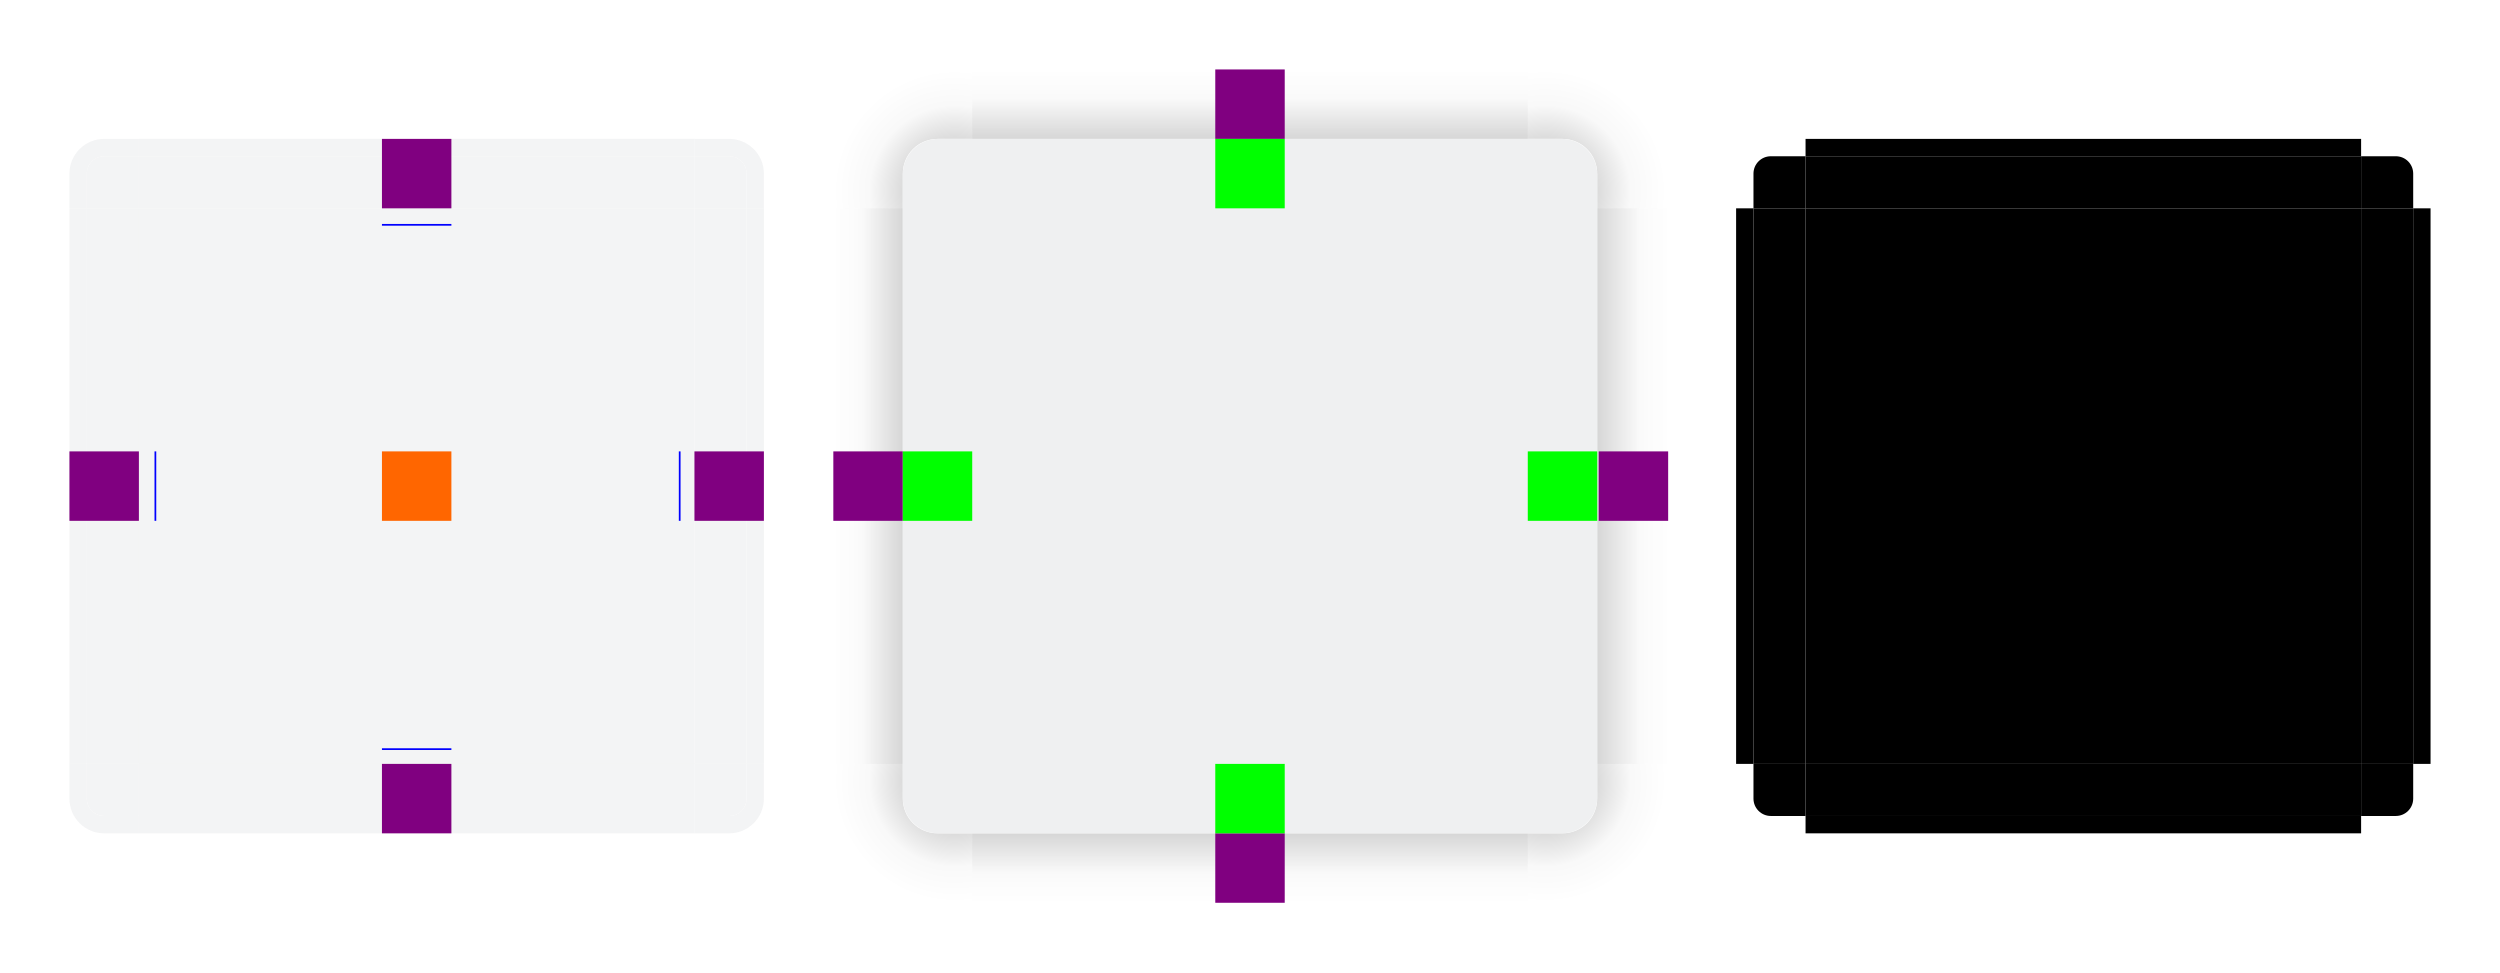
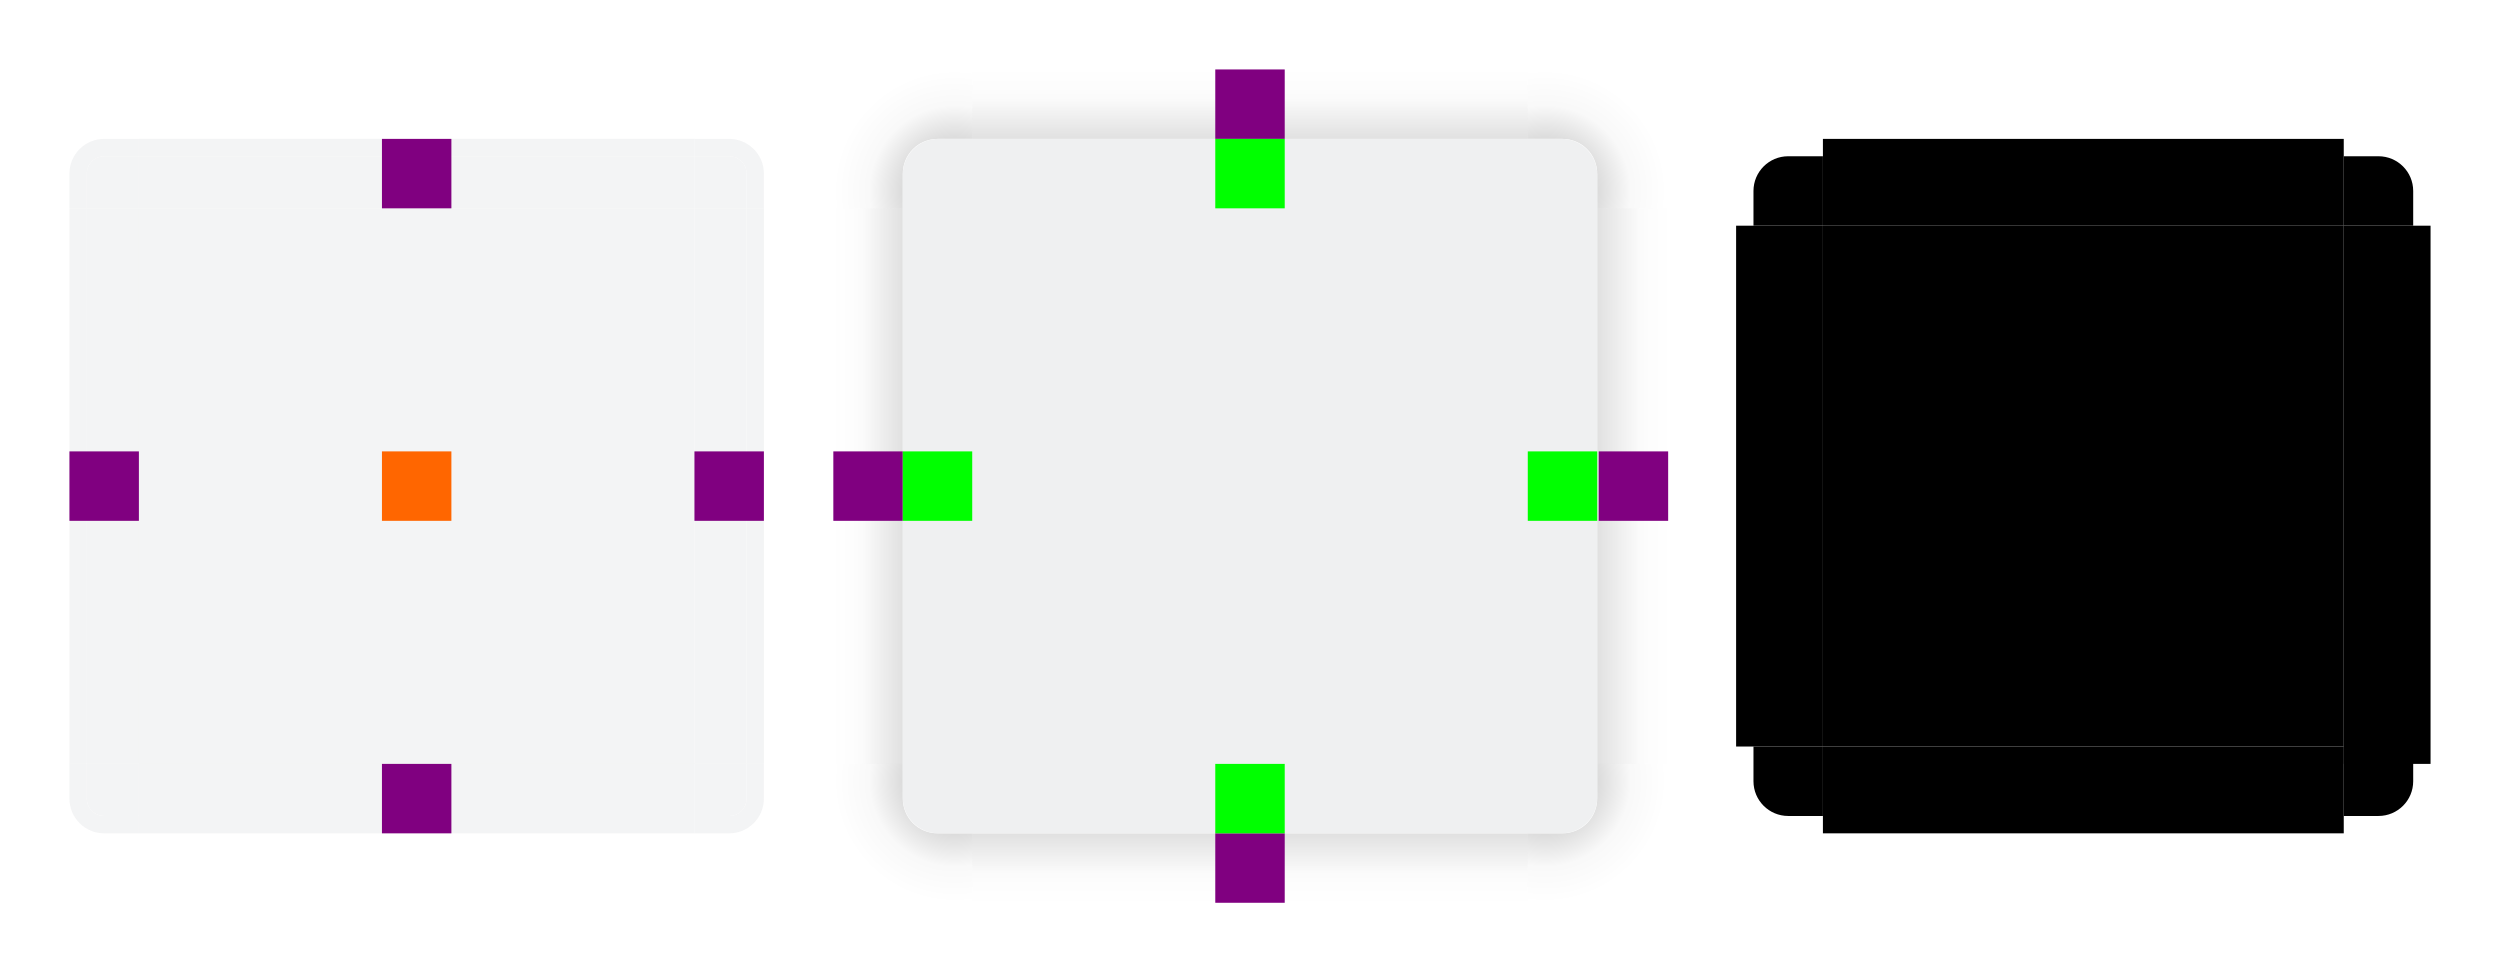
<svg xmlns="http://www.w3.org/2000/svg" xmlns:xlink="http://www.w3.org/1999/xlink" width="144" height="56" viewBox="0 0 144 56">
  <defs>
    <style id="current-color-scheme" type="text/css">
   .ColorScheme-Background { color: #eff0f1; }
   .ColorScheme-Text       { color: #7d7d7d; }
  </style>
    <linearGradient id="shadow-corner" gradientUnits="userSpaceOnUse">
      <stop offset="0" />
-       <stop style="stop-opacity:.2" offset=".286" />
-       <stop style="stop-opacity:.1" offset=".524" />
-       <stop style="stop-opacity:.05" offset=".643" />
-       <stop style="stop-opacity:.025" offset=".702" />
-       <stop style="stop-opacity:0" offset="1" />
+       <stop stop-opacity=".2" offset=".286" />
+       <stop stop-opacity=".1" offset=".524" />
+       <stop stop-opacity=".05" offset=".643" />
+       <stop stop-opacity=".025" offset=".702" />
+       <stop stop-opacity="0" offset="1" />
    </linearGradient>
    <linearGradient id="shadow-side" gradientUnits="userSpaceOnUse">
-       <stop style="stop-opacity:.2" offset="0" />
-       <stop style="stop-opacity:.1" offset=".333" />
-       <stop style="stop-opacity:.05" offset=".5" />
-       <stop style="stop-opacity:.025" offset=".583" />
-       <stop style="stop-opacity:0" offset="1" />
+       <stop stop-opacity=".2" offset="0" />
+       <stop stop-opacity=".1" offset=".333" />
+       <stop stop-opacity=".05" offset=".5" />
+       <stop stop-opacity=".025" offset=".583" />
+       <stop stop-opacity="0" offset="1" />
    </linearGradient>
-     <linearGradient id="linearGradient19" x1="24" x2="20" y1="36" y2="36" gradientUnits="userSpaceOnUse" xlink:href="#shadow-side" />
-     <radialGradient id="radialGradient23" cx="100.5" cy="47.5" r="4" gradientTransform="matrix(0 -1.75 1.75 0 15.875 222.88)" gradientUnits="userSpaceOnUse" xlink:href="#shadow-corner" />
-     <radialGradient id="radialGradient25" cx="133" cy="47" r="4" gradientTransform="matrix(1.75 3.75e-7 -4.0042e-7 1.75 -171.75 -63.25)" gradientUnits="userSpaceOnUse" xlink:href="#shadow-corner" />
-     <radialGradient id="radialGradient26" cx="132.5" cy="79" r="4" gradientTransform="matrix(0 1.75 -1.75 0 199.25 -178.88)" gradientUnits="userSpaceOnUse" xlink:href="#shadow-corner" />
-     <radialGradient id="radialGradient24" cx="100.5" cy="79.5" r="4" gradientTransform="matrix(-1.75 0 0 -1.75 202.88 192.12)" gradientUnits="userSpaceOnUse" xlink:href="#shadow-corner" />
-     <linearGradient id="linearGradient8" x1="44" x2="44" y1="16" y2="12" gradientUnits="userSpaceOnUse" xlink:href="#shadow-side" />
-     <linearGradient id="linearGradient16" x1="64" x2="68.172" y1="36" y2="36" gradientUnits="userSpaceOnUse" xlink:href="#shadow-side" />
-     <linearGradient id="linearGradient10" x1="44" x2="44" y1="56" y2="60" gradientUnits="userSpaceOnUse" xlink:href="#shadow-side" />
+     <linearGradient id="gradient-left" x1="24" x2="20" y1="36" y2="36" gradientTransform="translate(28,-8)" gradientUnits="userSpaceOnUse" xlink:href="#shadow-side" />
+     <radialGradient id="gradient-topleft" cx="100.5" cy="47.5" r="4" gradientTransform="matrix(0,-1.75,1.75,0,-28.125,186.88)" gradientUnits="userSpaceOnUse" xlink:href="#shadow-corner" />
+     <radialGradient id="gradient-topright" cx="133" cy="47" r="4" gradientTransform="matrix(1.75,3.75e-7,-4.0042e-7,1.75,-143.75,-71.25)" gradientUnits="userSpaceOnUse" xlink:href="#shadow-corner" />
+     <radialGradient id="gradient-bottomright" cx="132.5" cy="79" r="4" gradientTransform="matrix(0,1.75,-1.75,0,227.25,-186.88)" gradientUnits="userSpaceOnUse" xlink:href="#shadow-corner" />
+     <radialGradient id="gradient-bottomleft" cx="100.5" cy="79.5" r="4" gradientTransform="matrix(-1.75,0,0,-1.75,230.88,184.12)" gradientUnits="userSpaceOnUse" xlink:href="#shadow-corner" />
+     <linearGradient id="gradient-top" x1="44" x2="44" y1="16" y2="12" gradientTransform="translate(28,-8)" gradientUnits="userSpaceOnUse" xlink:href="#shadow-side" />
+     <linearGradient id="gradient-right" x1="64" x2="68.172" y1="36" y2="36" gradientTransform="translate(28,-8)" gradientUnits="userSpaceOnUse" xlink:href="#shadow-side" />
+     <linearGradient id="gradient-bottom" x1="44" x2="44" y1="56" y2="60" gradientTransform="translate(28,-8)" gradientUnits="userSpaceOnUse" xlink:href="#shadow-side" />
  </defs>
-   <g id="normal" transform="translate(-20,-8)">
+   <g id="normal">
    <g id="center" class="ColorScheme-Background" fill="currentColor" opacity=".75">
-       <rect x="28" y="20" width="32" height="32" />
+       <rect x="8" y="12" width="32" height="32" />
    </g>
    <g id="topleft" class="ColorScheme-Background" fill="currentColor" opacity=".75">
-       <path d="m26 17a1 1 0 0 0-1 1v2h3v-3h-1z" />
-       <path d="m26 16a2 2 0 0 0-2 2v2h1v-2a1 1 0 0 1 1-1h2v-1z" />
+       <path d="m6 9a1 1 0 0 0-1 1v2h3v-3h-1z" />
+       <path d="m6 8a2 2 0 0 0-2 2v2h1v-2a1 1 0 0 1 1-1h2v-1z" />
    </g>
    <g id="topright" class="ColorScheme-Background" fill="currentColor" opacity=".75">
-       <path d="m63 18a1 1 0 0 0-1-1h-2v3h3v-1z" />
-       <path d="m64 18a2 2 0 0 0-2-2h-2v1h2a1 1 0 0 1 1 1v2h1z" />
+       <path d="m43 10a1 1 0 0 0-1-1h-2v3h3v-1z" />
+       <path d="m44 10a2 2 0 0 0-2-2h-2v1h2a1 1 0 0 1 1 1v2h1z" />
+     </g>
+     <g id="bottomleft" class="ColorScheme-Background" fill="currentColor" opacity=".75">
+       <path d="m5 46a1 1 0 0 0 1 1h2v-3h-3v1z" />
+       <path d="m4 46a2 2 0 0 0 2 2h2v-1h-2a1 1 0 0 1-1-1v-2h-1z" />
    </g>
    <g id="bottomright" class="ColorScheme-Background" fill="currentColor" opacity=".75">
-       <path d="m62 55a1 1 0 0 0 1-1v-2h-3v3h1z" />
-       <path d="m62 56a2 2 0 0 0 2-2v-2h-1v2a1 1 0 0 1-1 1h-2v1z" />
-     </g>
-     <g id="bottomleft" class="ColorScheme-Background" fill="currentColor" opacity=".75">
-       <path d="m25 54a1 1 0 0 0 1 1h2v-3h-3v1z" />
-       <path d="m24 54a2 2 0 0 0 2 2h2v-1h-2a1 1 0 0 1-1-1v-2h-1z" />
+       <path d="m42 47a1 1 0 0 0 1-1v-2h-3v3h1z" />
+       <path d="m42 48a2 2 0 0 0 2-2v-2h-1v2a1 1 0 0 1-1 1h-2v1z" />
    </g>
    <g id="top" class="ColorScheme-Background" fill="currentColor" opacity=".75">
-       <rect x="28" y="17" width="32" height="3" />
-       <rect x="28" y="16" width="32" height="1" />
+       <rect x="8" y="9" width="32" height="3" />
+       <rect x="8" y="8" width="32" height="1" />
    </g>
    <g id="left" class="ColorScheme-Background" fill="currentColor" opacity=".75">
-       <rect x="25" y="20" width="3" height="32" />
-       <rect x="24" y="20" width="1" height="32" />
+       <rect x="5" y="12" width="3" height="32" />
+       <rect x="4" y="12" width="1" height="32" />
    </g>
    <g id="right" class="ColorScheme-Background" fill="currentColor" opacity=".75">
-       <rect x="60" y="20" width="3" height="32" />
-       <rect x="63" y="20" width="1" height="32" />
+       <rect x="40" y="12" width="3" height="32" />
+       <rect x="43" y="12" width="1" height="32" />
    </g>
    <g id="bottom" class="ColorScheme-Background" fill="currentColor" opacity=".75">
-       <rect x="28" y="52" width="32" height="3" />
-       <rect x="28" y="55" width="32" height="1" />
+       <rect x="8" y="44" width="32" height="3" />
+       <rect x="8" y="47" width="32" height="1" />
    </g>
-     <rect id="hint-tile-center" x="42" y="34" width="4" height="4" fill="#f60" />
-     <rect id="hint-top-margin" x="42" y="16" width="4" height="4" fill="#800080" />
-     <rect id="hint-bottom-margin" x="42" y="52" width="4" height="4" fill="#800080" />
-     <rect id="hint-left-margin" x="24" y="34" width="4" height="4" fill="#800080" />
-     <rect id="hint-right-margin" x="60" y="34" width="4" height="4" fill="#800080" />
-     <rect id="hint-left-inset" x="28.9" y="34" width=".1" height="4" fill="#00f" />
-     <rect id="hint-right-inset" x="59.1" y="34" width=".1" height="4" fill="#00f" />
-     <rect id="hint-top-inset" transform="rotate(90)" x="20.9" y="-46" width=".1" height="4" fill="#00f" />
-     <rect id="hint-bottom-inset" transform="rotate(90)" x="51.1" y="-46" width=".1" height="4" fill="#00f" />
+     <rect id="hint-tile-center" x="22" y="26" width="4" height="4" fill="#f60" />
+     <rect id="hint-top-margin" x="22" y="8" width="4" height="4" fill="#800080" />
+     <rect id="hint-left-margin" x="4" y="26" width="4" height="4" fill="#800080" />
+     <rect id="hint-right-margin" x="40" y="26" width="4" height="4" fill="#800080" />
+     <rect id="hint-bottom-margin" x="22" y="44" width="4" height="4" fill="#800080" />
+     <rect id="hint-top-inset" x="22" y="8" width="4" height="1e-8" fill="#00f" />
+     <rect id="hint-left-inset" x="4" y="26" width="1e-8" height="4" fill="#00f" />
+     <rect id="hint-right-inset" x="44" y="26" width="1e-8" height="4" fill="#00f" />
+     <rect id="hint-bottom-inset" x="22" y="48" width="4" height="1e-8" fill="#00f" />
  </g>
-   <g id="mask" transform="translate(20,-8)">
-     <g id="mask-center" transform="translate(56)">
-       <rect x="28" y="20" width="32" height="32" />
-     </g>
-     <g id="mask-topleft" transform="translate(56)">
-       <path d="m26 17a1 1 0 0 0-1 1v2h3v-3h-1z" />
-     </g>
-     <g id="mask-topright" transform="translate(56)">
-       <path d="m63 18a1 1 0 0 0-1-1h-2v3h3v-1z" />
-     </g>
-     <g id="mask-bottomright" transform="translate(56)">
-       <path d="m62 55a1 1 0 0 0 1-1v-2h-3v3h1z" />
-     </g>
-     <g id="mask-bottomleft" transform="translate(56)">
-       <path d="m25 54a1 1 0 0 0 1 1h2v-3h-3v1z" />
-     </g>
-     <g id="mask-top" transform="translate(56)">
-       <rect x="28" y="17" width="32" height="3" />
-       <rect x="28" y="16" width="32" height="1" />
-     </g>
-     <g id="mask-left" transform="translate(56)">
-       <rect x="25" y="20" width="3" height="32" />
-       <rect x="24" y="20" width="1" height="32" />
-     </g>
-     <g id="mask-right" transform="translate(56)">
-       <rect x="60" y="20" width="3" height="32" />
-       <rect x="63" y="20" width="1" height="32" />
-     </g>
-     <g id="mask-bottom" transform="translate(56)">
-       <rect x="28" y="52" width="32" height="3" />
-       <rect x="28" y="55" width="32" height="1" />
-     </g>
+   <g id="mask">
+     <rect id="mask-center" x="105" y="13" width="30" height="30" />
+     <path id="mask-topleft" d="m103 9h2v4h-4v-2a2 2 0 0 1 2-2z" />
+     <path id="mask-topright" d="m135 9h2a2 2 0 0 1 2 2v2h-4z" />
+     <path id="mask-bottomleft" d="m101 43h4v4h-2a2 2 0 0 1-2-2z" />
+     <path id="mask-bottomright" d="m135 43h4v2a2 2 0 0 1-2 2h-2z" />
+     <rect id="mask-top" x="105" y="8" width="30" height="5" />
+     <rect id="mask-left" x="100" y="13" width="5" height="30" />
+     <rect id="mask-right" x="135" y="13" width="5" height="31" />
+     <rect id="mask-bottom" x="105" y="43" width="30" height="5" />
  </g>
-   <g id="shadow" transform="translate(0,-39)">
-     <g id="shadow-center" transform="translate(28,31)">
-       <rect x="28" y="20" width="32" height="32" fill="none" />
-     </g>
-     <g id="shadow-topleft" transform="translate(28,31)">
-       <path transform="translate(-72,-28)" d="m95.131 40c-1.734 0-3.131 1.397-3.131 3.131v4.869h4v-2c0-1.108 0.892-2 2-2h2v-4z" fill="url(#radialGradient23)" />
-       <path d="m26 17a1 1 0 0 0-1 1v2h3v-3h-1z" fill="none" />
-       <path d="m26 16a2 2 0 0 0-2 2v2h1v-2a1 1 0 0 1 1-1h2v-1z" fill="none" />
-     </g>
-     <g id="shadow-topright" transform="translate(28,31)">
-       <path d="m60 12v4h2c1.108 0 2 0.892 2 2v2h4v-4.869c0-1.734-1.397-3.131-3.131-3.131z" fill="url(#radialGradient25)" />
-       <path d="m63 18a1 1 0 0 0-1-1h-2v3h3v-1z" fill="none" />
-       <path d="m64 18a2 2 0 0 0-2-2h-2v1h2a1 1 0 0 1 1 1v2h1z" fill="none" />
-     </g>
-     <g id="shadow-bottomright" transform="translate(28,31)">
-       <path d="m64 52v2c0 1.108-0.892 2-2 2h-2v4h4.869c1.734 0 3.131-1.397 3.131-3.131v-4.869z" fill="url(#radialGradient26)" />
-       <path d="m62 55a1 1 0 0 0 1-1v-2h-3v3h1z" fill="none" />
-       <path d="m62 56a2 2 0 0 0 2-2v-2h-1v2a1 1 0 0 1-1 1h-2v1z" fill="none" />
-     </g>
-     <g id="shadow-bottomleft" transform="translate(28,31)">
-       <path d="m20 52v4.869c0 1.734 1.397 3.131 3.131 3.131h4.869v-4h-2c-1.108 0-2-0.892-2-2v-2z" fill="url(#radialGradient24)" />
-       <path d="m25 54a1 1 0 0 0 1 1h2v-3h-3v1z" fill="none" />
-       <path d="m24 54a2 2 0 0 0 2 2h2v-1h-2a1 1 0 0 1-1-1v-2h-1z" fill="none" />
-     </g>
-     <g id="shadow-top" transform="translate(28,31)">
-       <rect x="28" y="12" width="32" height="4" fill="url(#linearGradient8)" opacity=".8" />
-       <rect x="28" y="17" width="32" height="3" fill="none" />
-       <rect x="28" y="16" width="32" height="1" fill="none" />
-     </g>
-     <g id="shadow-left" transform="translate(28,31)">
-       <rect x="25" y="20" width="3" height="32" fill="none" />
-       <rect x="24" y="20" width="1" height="32" fill="none" />
-       <rect x="20" y="20" width="4" height="32" fill="url(#linearGradient19)" opacity=".8" />
-     </g>
-     <g id="shadow-right" transform="translate(28,31)">
-       <rect x="60" y="20" width="3" height="32" fill="none" />
-       <rect x="63" y="20" width="1" height="32" fill="none" />
-       <rect x="64" y="20" width="4.172" height="32" fill="url(#linearGradient16)" opacity=".8" />
-     </g>
-     <g id="shadow-bottom" transform="translate(28,31)">
-       <rect x="28" y="52" width="32" height="3" fill="none" />
-       <rect x="28" y="55" width="32" height="1" fill="none" />
-       <rect x="28" y="56" width="32" height="4" fill="url(#linearGradient10)" opacity=".8" />
-     </g>
-     <rect id="panel-placeholder" class="ColorScheme-Background" x="52" y="47" width="40" height="40" ry="2.051" fill="currentColor" />
-     <rect id="shadow-hint-top-margin" x="70" y="43" width="4" height="4" fill="#800080" />
-     <rect id="shadow-hint-bottom-margin" x="70" y="87" width="4" height="4" fill="#800080" />
-     <rect id="shadow-hint-right-margin" x="92.086" y="65" width="4" height="4" fill="#800080" />
-     <rect id="shadow-hint-left-margin" x="48" y="65" width="4" height="4" fill="#800080" />
-     <rect id="shadow-hint-top-inset" x="70" y="47" width="4" height="4" fill="#0f0" />
-     <rect id="shadow-hint-bottom-inset" x="70" y="83" width="4" height="4" fill="#0f0" />
-     <rect id="shadow-hint-right-inset" x="88" y="65" width="4" height="4" fill="#0f0" />
-     <rect id="shadow-hint-left-inset" x="52" y="65" width="4" height="4" fill="#0f0" />
+   <g id="shadow">
+     <path id="shadow-topleft" d="m51.131 4c-1.734 0-3.131 1.397-3.131 3.131v4.869h4v-2c0-1.108 0.892-2 2-2h2v-4z" fill="url(#gradient-topleft)" />
+     <path id="shadow-topright" d="m88 4v4h2c1.108 0 2 0.892 2 2v2h4v-4.869c0-1.734-1.397-3.131-3.131-3.131z" fill="url(#gradient-topright)" />
+     <path id="shadow-bottomright" d="m92 44v2c0 1.108-0.892 2-2 2h-2v4h4.869c1.734 0 3.131-1.397 3.131-3.131v-4.869z" fill="url(#gradient-bottomright)" />
+     <path id="shadow-bottomleft" d="m48 44v4.869c0 1.734 1.397 3.131 3.131 3.131h4.869v-4h-2c-1.108 0-2-0.892-2-2v-2z" fill="url(#gradient-bottomleft)" />
+     <rect id="shadow-top" x="56" y="4" width="32" height="4" fill="url(#gradient-top)" opacity=".6" />
+     <rect id="shadow-left" x="48" y="12" width="4" height="32" fill="url(#gradient-left)" opacity=".6" />
+     <rect id="shadow-right" x="92" y="12" width="4.172" height="32" fill="url(#gradient-right)" opacity=".6" />
+     <rect id="shadow-bottom" x="56" y="48" width="32" height="4" fill="url(#gradient-bottom)" opacity=".6" />
+     <rect id="panel-placeholder" class="ColorScheme-Background" x="52" y="8" width="40" height="40" ry="2.051" fill="currentColor" />
+     <rect id="shadow-hint-top-margin" x="70" y="4" width="4" height="4" fill="#800080" />
+     <rect id="shadow-hint-left-margin" x="48" y="26" width="4" height="4" fill="#800080" />
+     <rect id="shadow-hint-right-margin" x="92.086" y="26" width="4" height="4" fill="#800080" />
+     <rect id="shadow-hint-bottom-margin" x="70" y="48" width="4" height="4" fill="#800080" />
+     <rect id="shadow-hint-top-inset" x="70" y="8" width="4" height="4" fill="#0f0" />
+     <rect id="shadow-hint-left-inset" x="52" y="26" width="4" height="4" fill="#0f0" />
+     <rect id="shadow-hint-right-inset" x="88" y="26" width="4" height="4" fill="#0f0" />
+     <rect id="shadow-hint-bottom-inset" x="70" y="44" width="4" height="4" fill="#0f0" />
  </g>
</svg>
